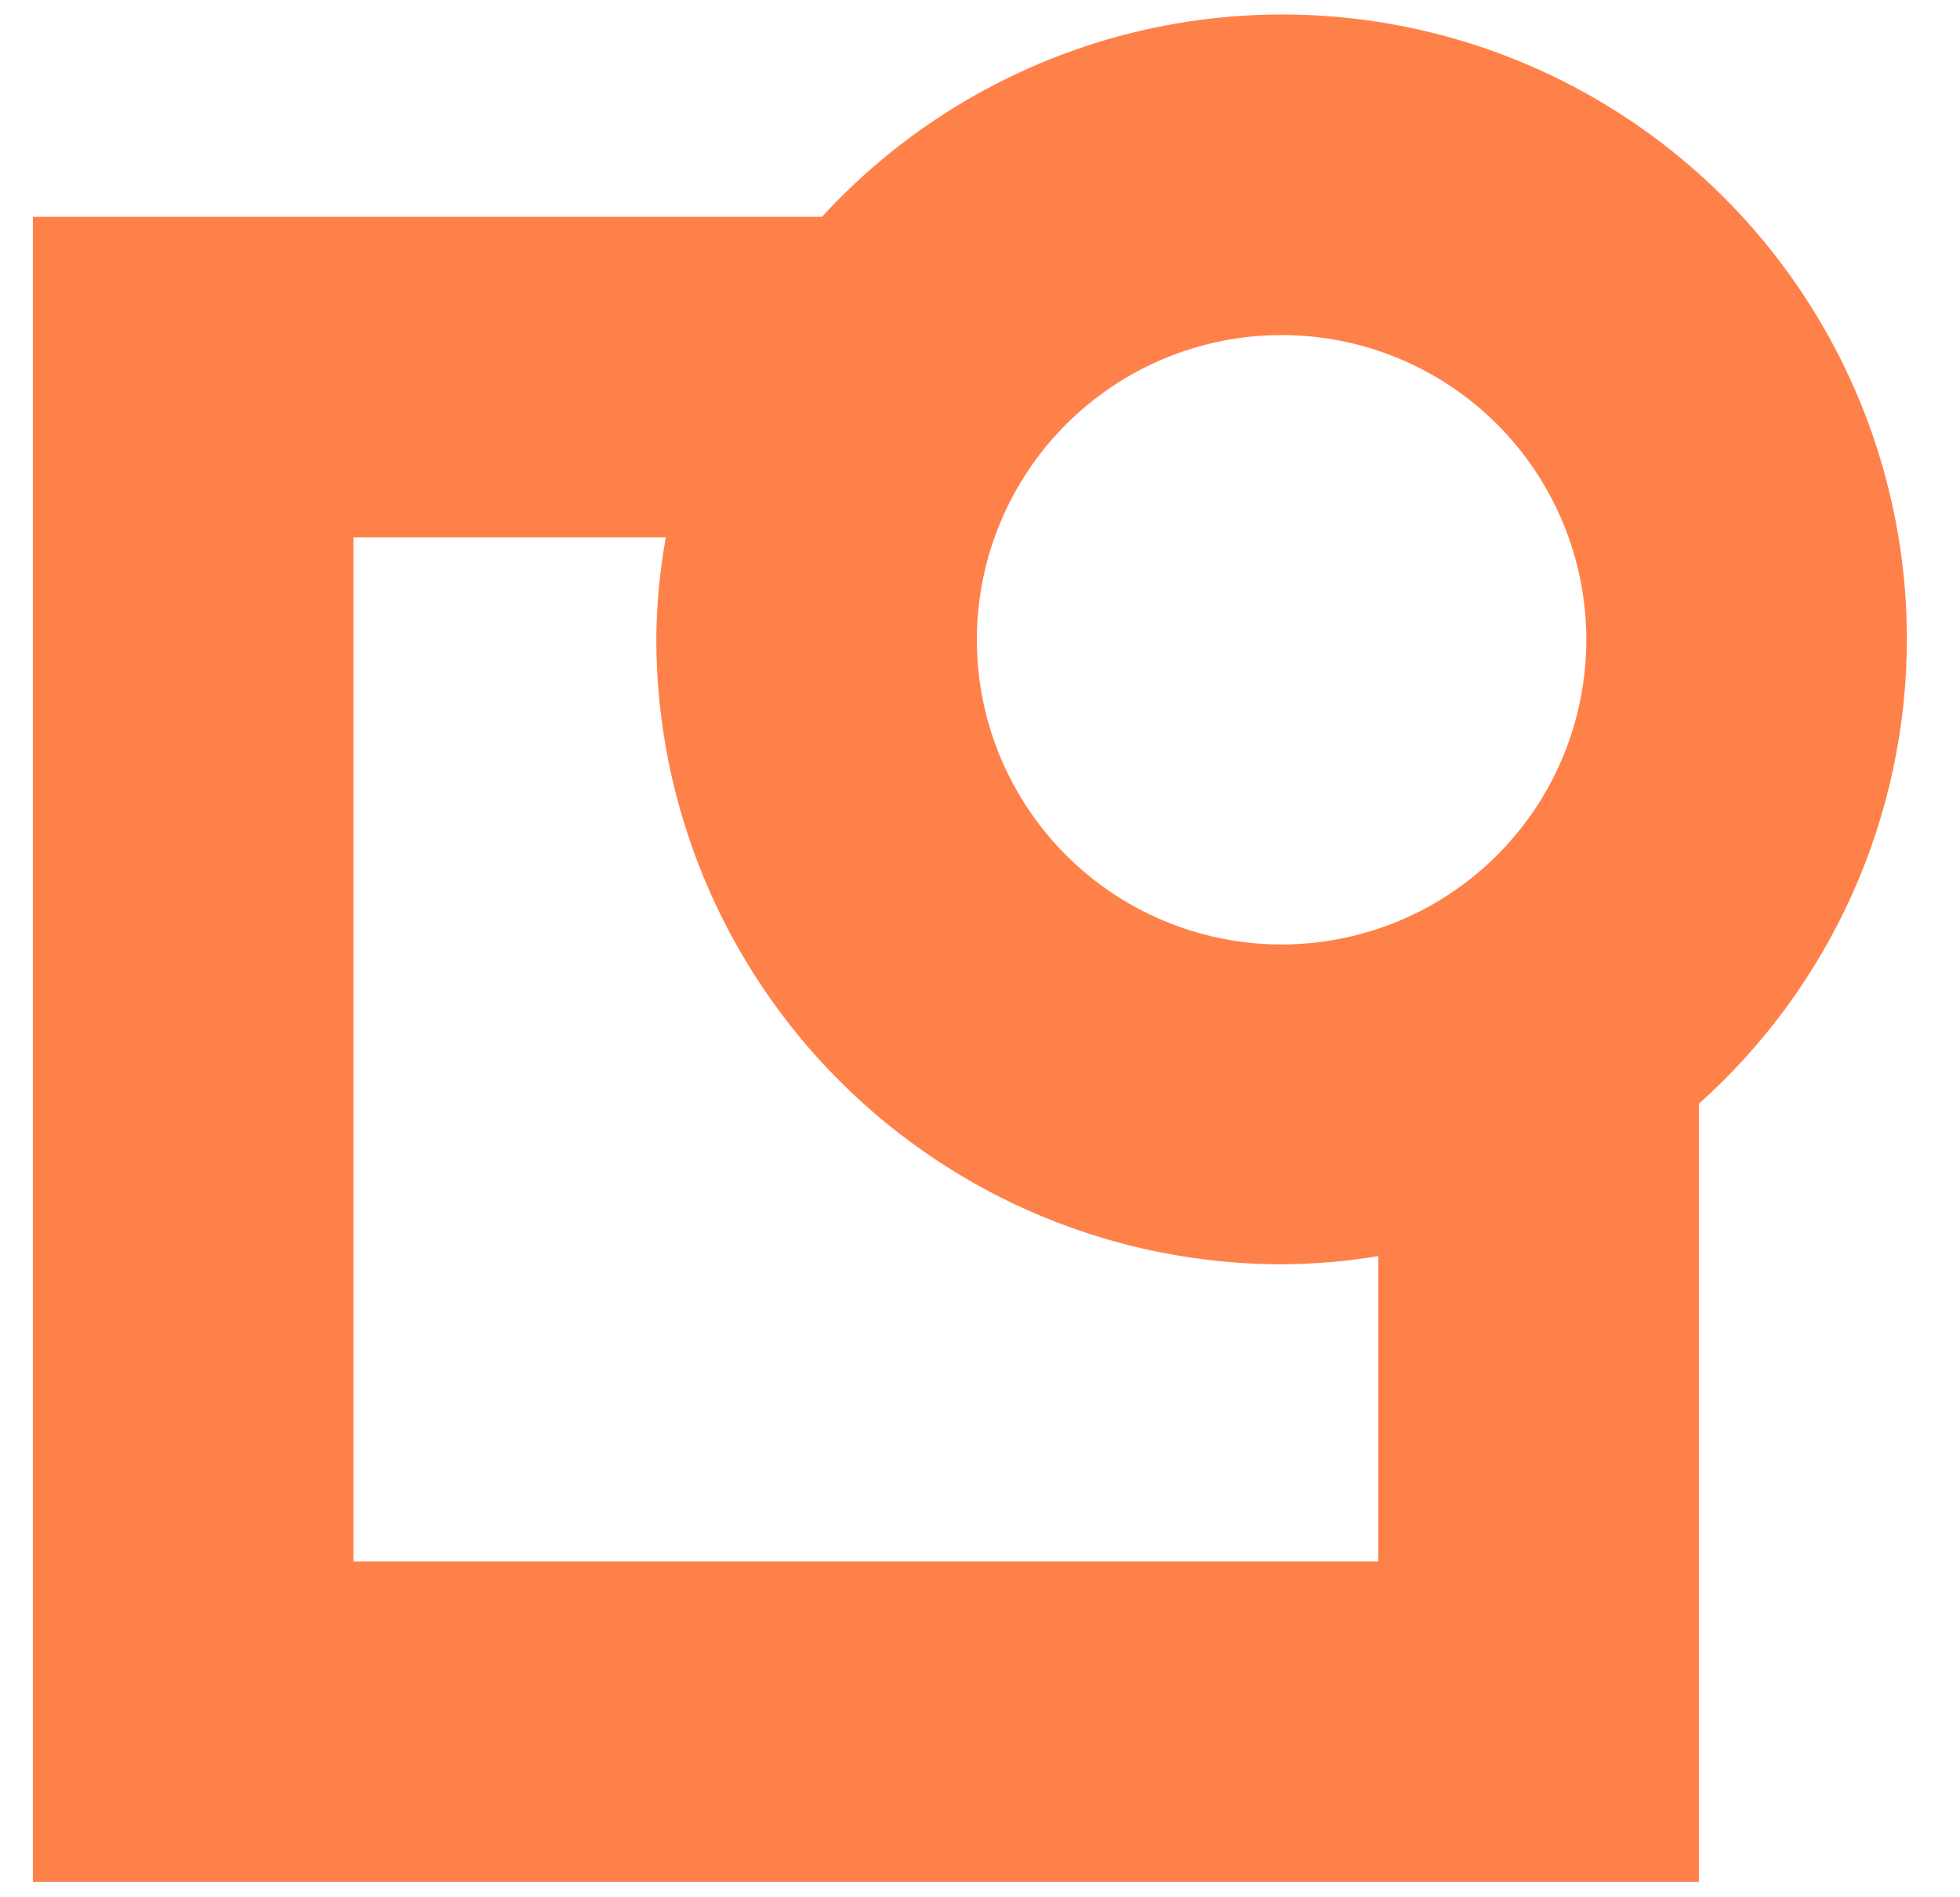
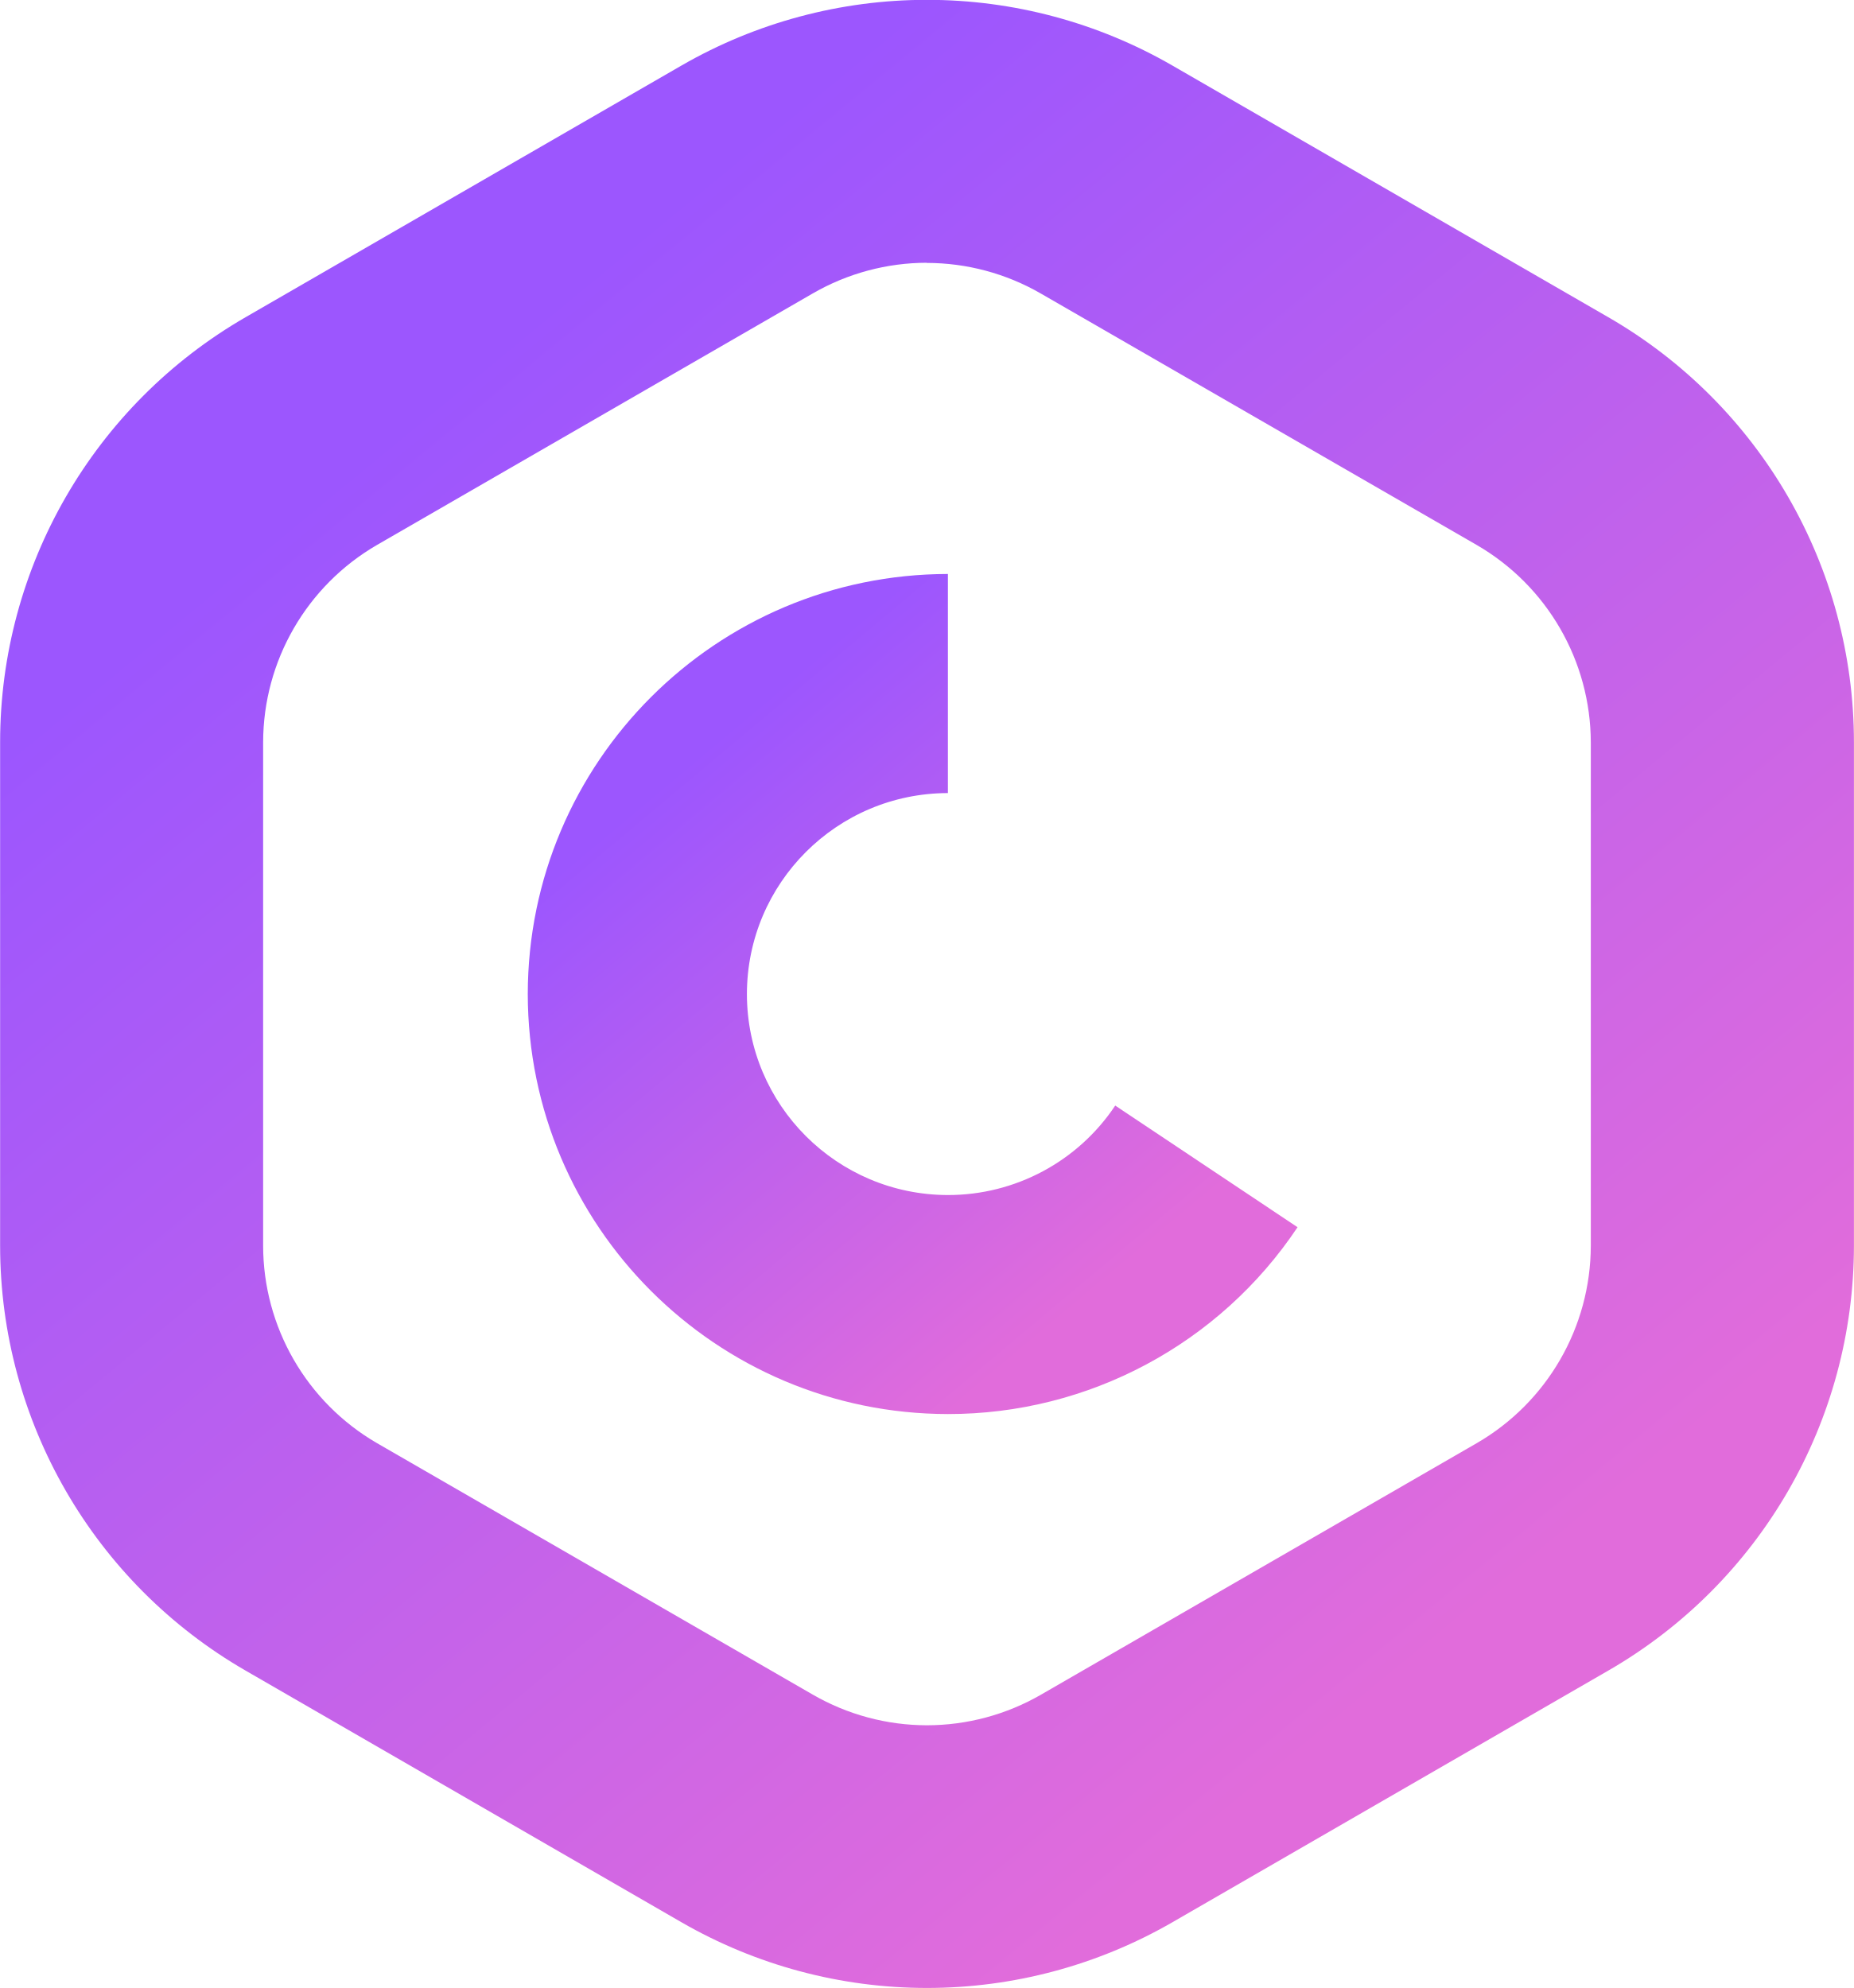
- <svg xmlns="http://www.w3.org/2000/svg" width="31" height="30" viewBox="0 0 31 30" fill="none">
-   <path d="M30.16 10.11C30.16 8.12 29.559 6.176 28.436 4.533C27.312 2.89 25.719 1.625 23.864 0.902C22.009 0.18 19.98 0.035 18.041 0.486C16.103 0.937 14.346 1.963 13 3.43H0.52V29.77H26.87V17.46C27.904 16.535 28.732 15.402 29.299 14.136C29.866 12.869 30.159 11.498 30.16 10.11ZM25.09 10.11C25.092 11.064 24.811 11.997 24.283 12.791C23.754 13.585 23.002 14.204 22.122 14.57C21.241 14.937 20.271 15.034 19.336 14.849C18.4 14.664 17.54 14.206 16.865 13.532C16.19 12.858 15.73 11.999 15.543 11.064C15.357 10.129 15.451 9.159 15.816 8.278C16.18 7.396 16.798 6.643 17.591 6.113C18.384 5.583 19.316 5.3 20.27 5.3C21.547 5.3 22.771 5.806 23.675 6.708C24.578 7.61 25.087 8.833 25.09 10.11ZM21.8 24.7H5.59V8.5H10.53C10.435 9.031 10.384 9.57 10.38 10.11C10.383 12.732 11.425 15.246 13.28 17.1C15.134 18.954 17.648 19.997 20.27 20C20.783 19.997 21.294 19.954 21.8 19.87V24.7Z" fill="#FF814A" />
+ <svg xmlns="http://www.w3.org/2000/svg" width="46.768" height="50.169" viewBox="0 0 46.768 50.169">
+   <defs>
+     <linearGradient id="a" x1="0.5" x2="1" y2="0.654" gradientUnits="objectBoundingBox">
+       <stop offset="0" stop-color="#9c56fe" />
+       <stop offset="1" stop-color="#e16cdb" />
+     </linearGradient>
+   </defs>
+   <g transform="translate(0 0)">
+     <path d="M154.744-110.084a5.765,5.765,0,0,1,2.877.772l11,6.347a5.772,5.772,0,0,1,2.877,4.983v12.7a5.77,5.77,0,0,1-2.879,4.983l-10.994,6.347a5.765,5.765,0,0,1-2.877.772,5.765,5.765,0,0,1-2.877-.772L140.873-80.3A5.767,5.767,0,0,1,138-85.286v-12.7a5.767,5.767,0,0,1,2.877-4.983l10.994-6.347a5.765,5.765,0,0,1,2.877-.772m0-6.635a12.391,12.391,0,0,0-6.195,1.659l-10.994,6.349a12.383,12.383,0,0,0-6.195,10.728v12.7a12.383,12.383,0,0,0,6.195,10.728l10.994,6.349a12.391,12.391,0,0,0,6.195,1.659,12.385,12.385,0,0,0,6.195-1.659l10.994-6.349a12.385,12.385,0,0,0,6.2-10.728v-12.7a12.385,12.385,0,0,0-6.2-10.728l-10.994-6.349a12.385,12.385,0,0,0-6.195-1.659Z" transform="translate(-131.361 116.719)" fill="url(#a)" />
+     <g transform="translate(13.316 14.483)">
+       <path d="M147.982-88.968a10.612,10.612,0,0,1-10.6-10.6,10.612,10.612,0,0,1,10.6-10.6v5.529a5.078,5.078,0,0,0-5.071,5.073,5.078,5.078,0,0,0,5.071,5.071,5.065,5.065,0,0,0,4.222-2.258l4.6,3.07A10.592,10.592,0,0,1,147.982-88.968Z" transform="translate(-137.382 110.17)" fill="url(#a)" />
+     </g>
+   </g>
</svg>
